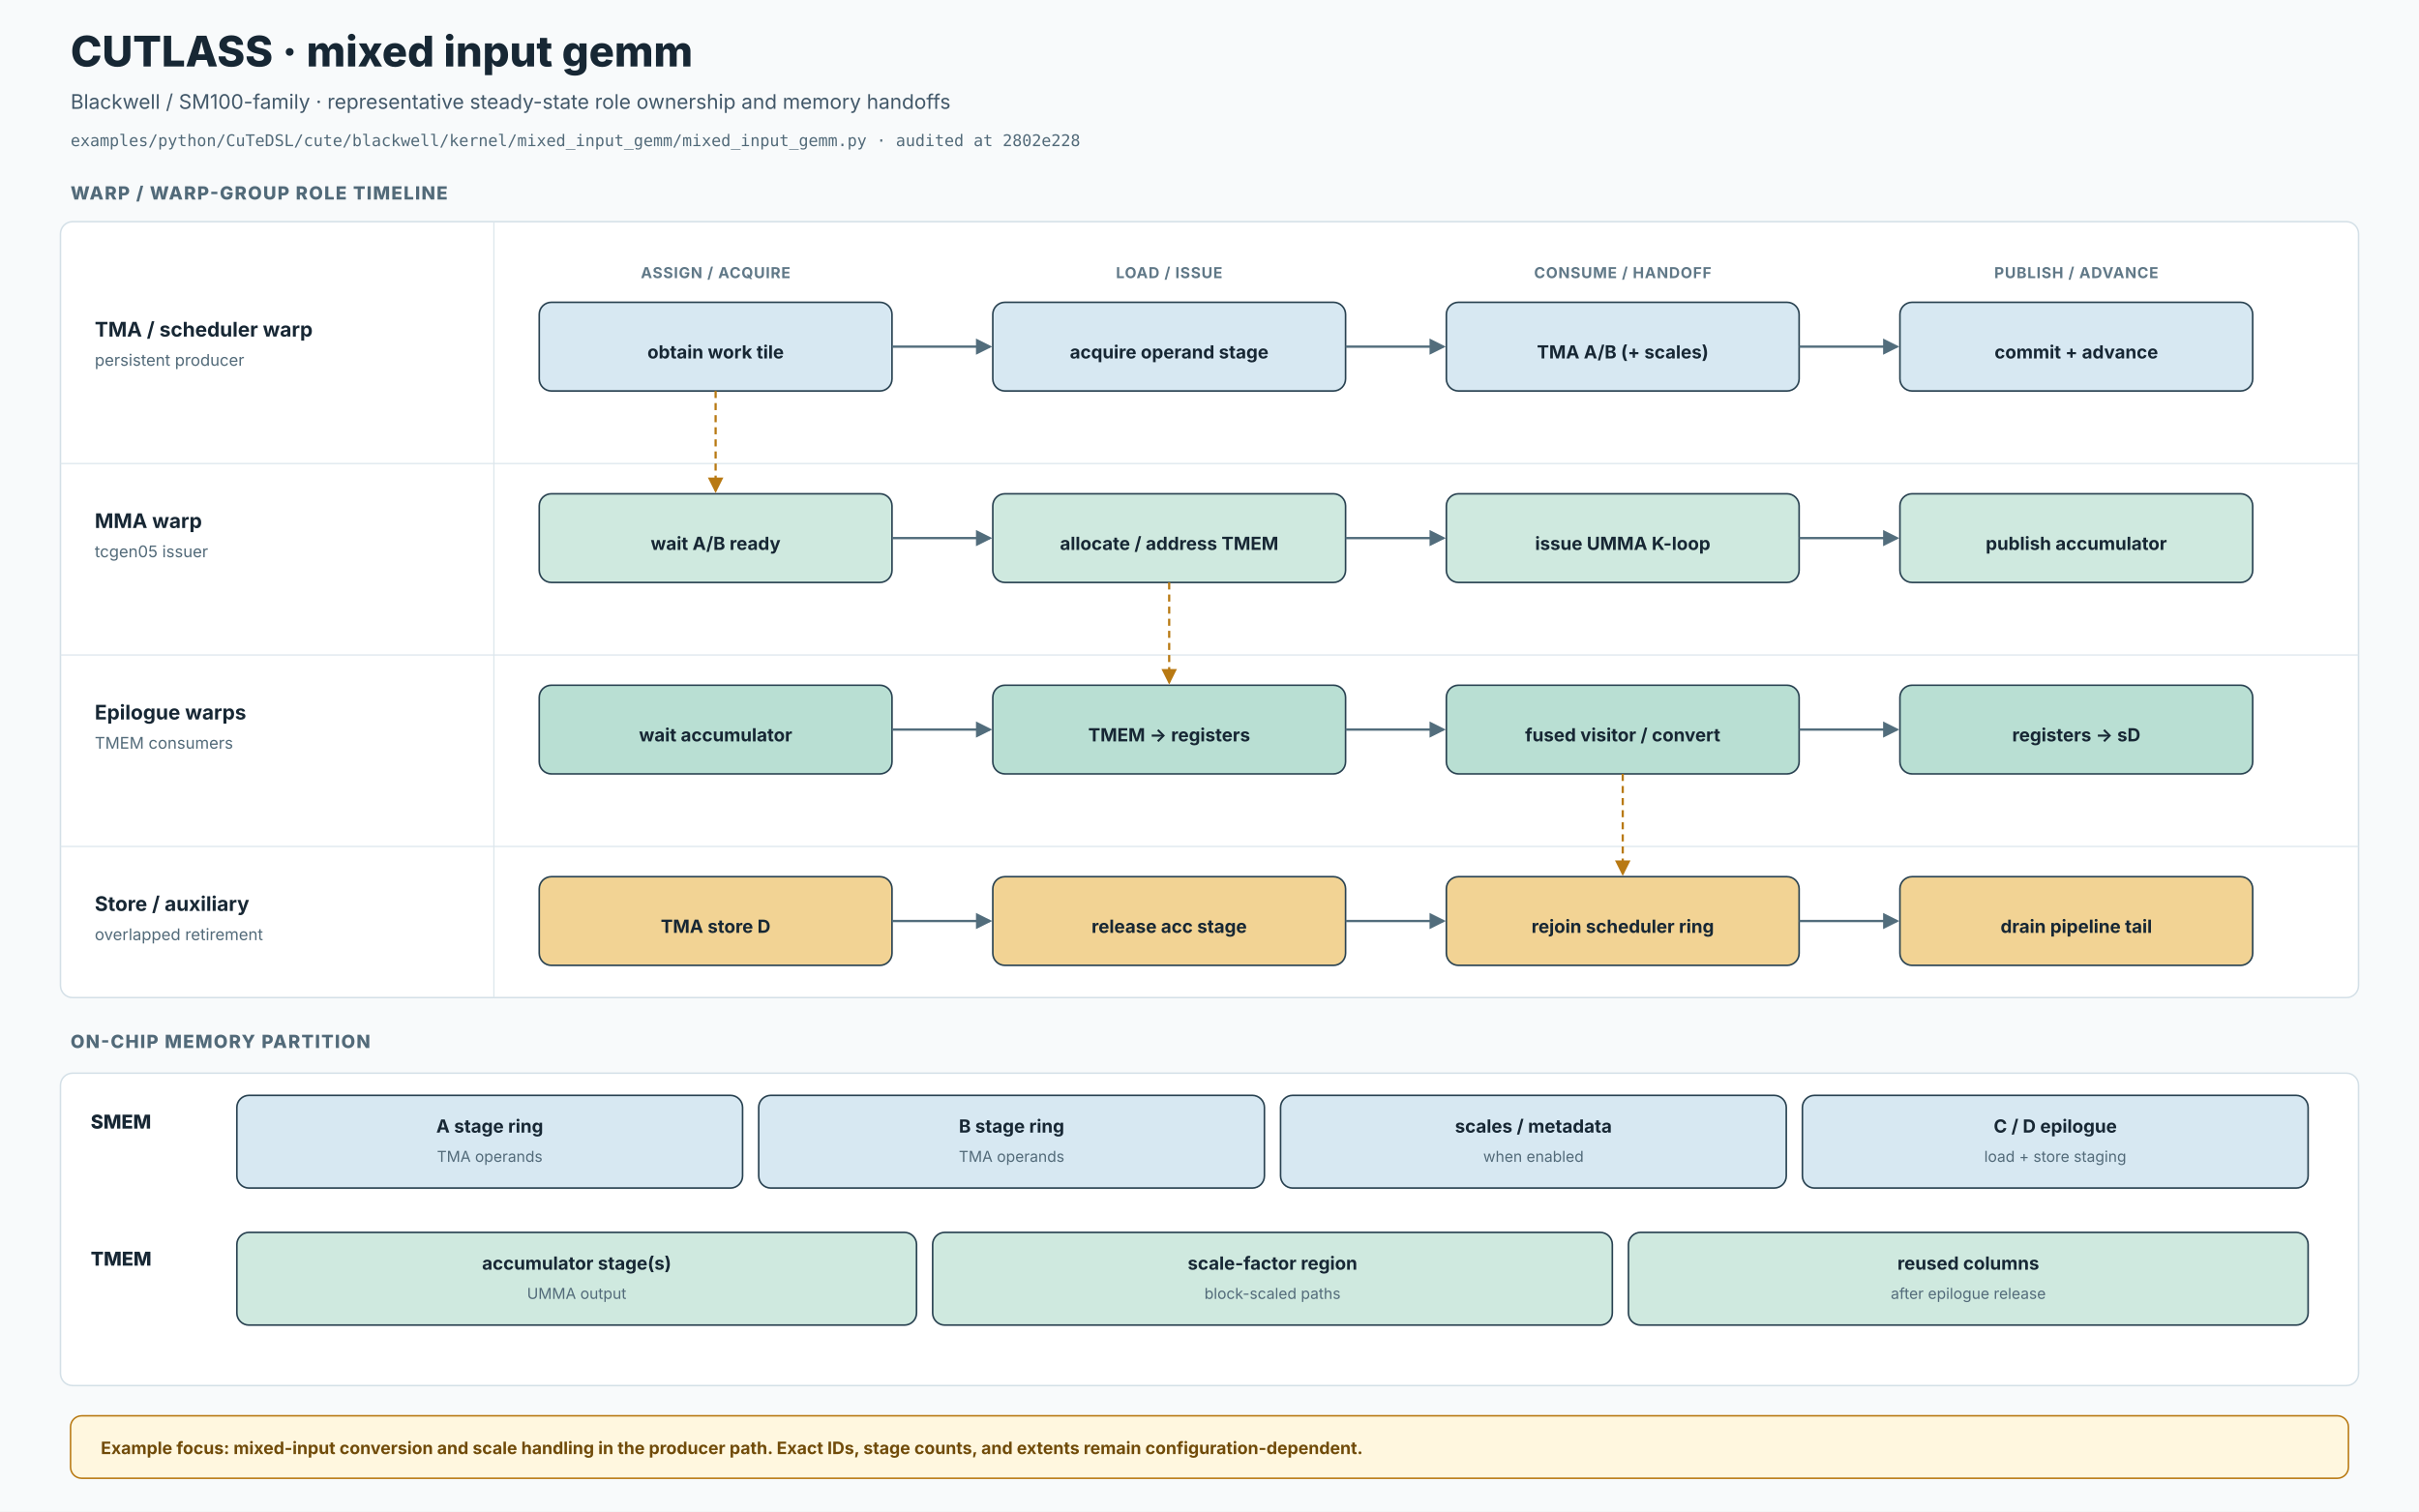
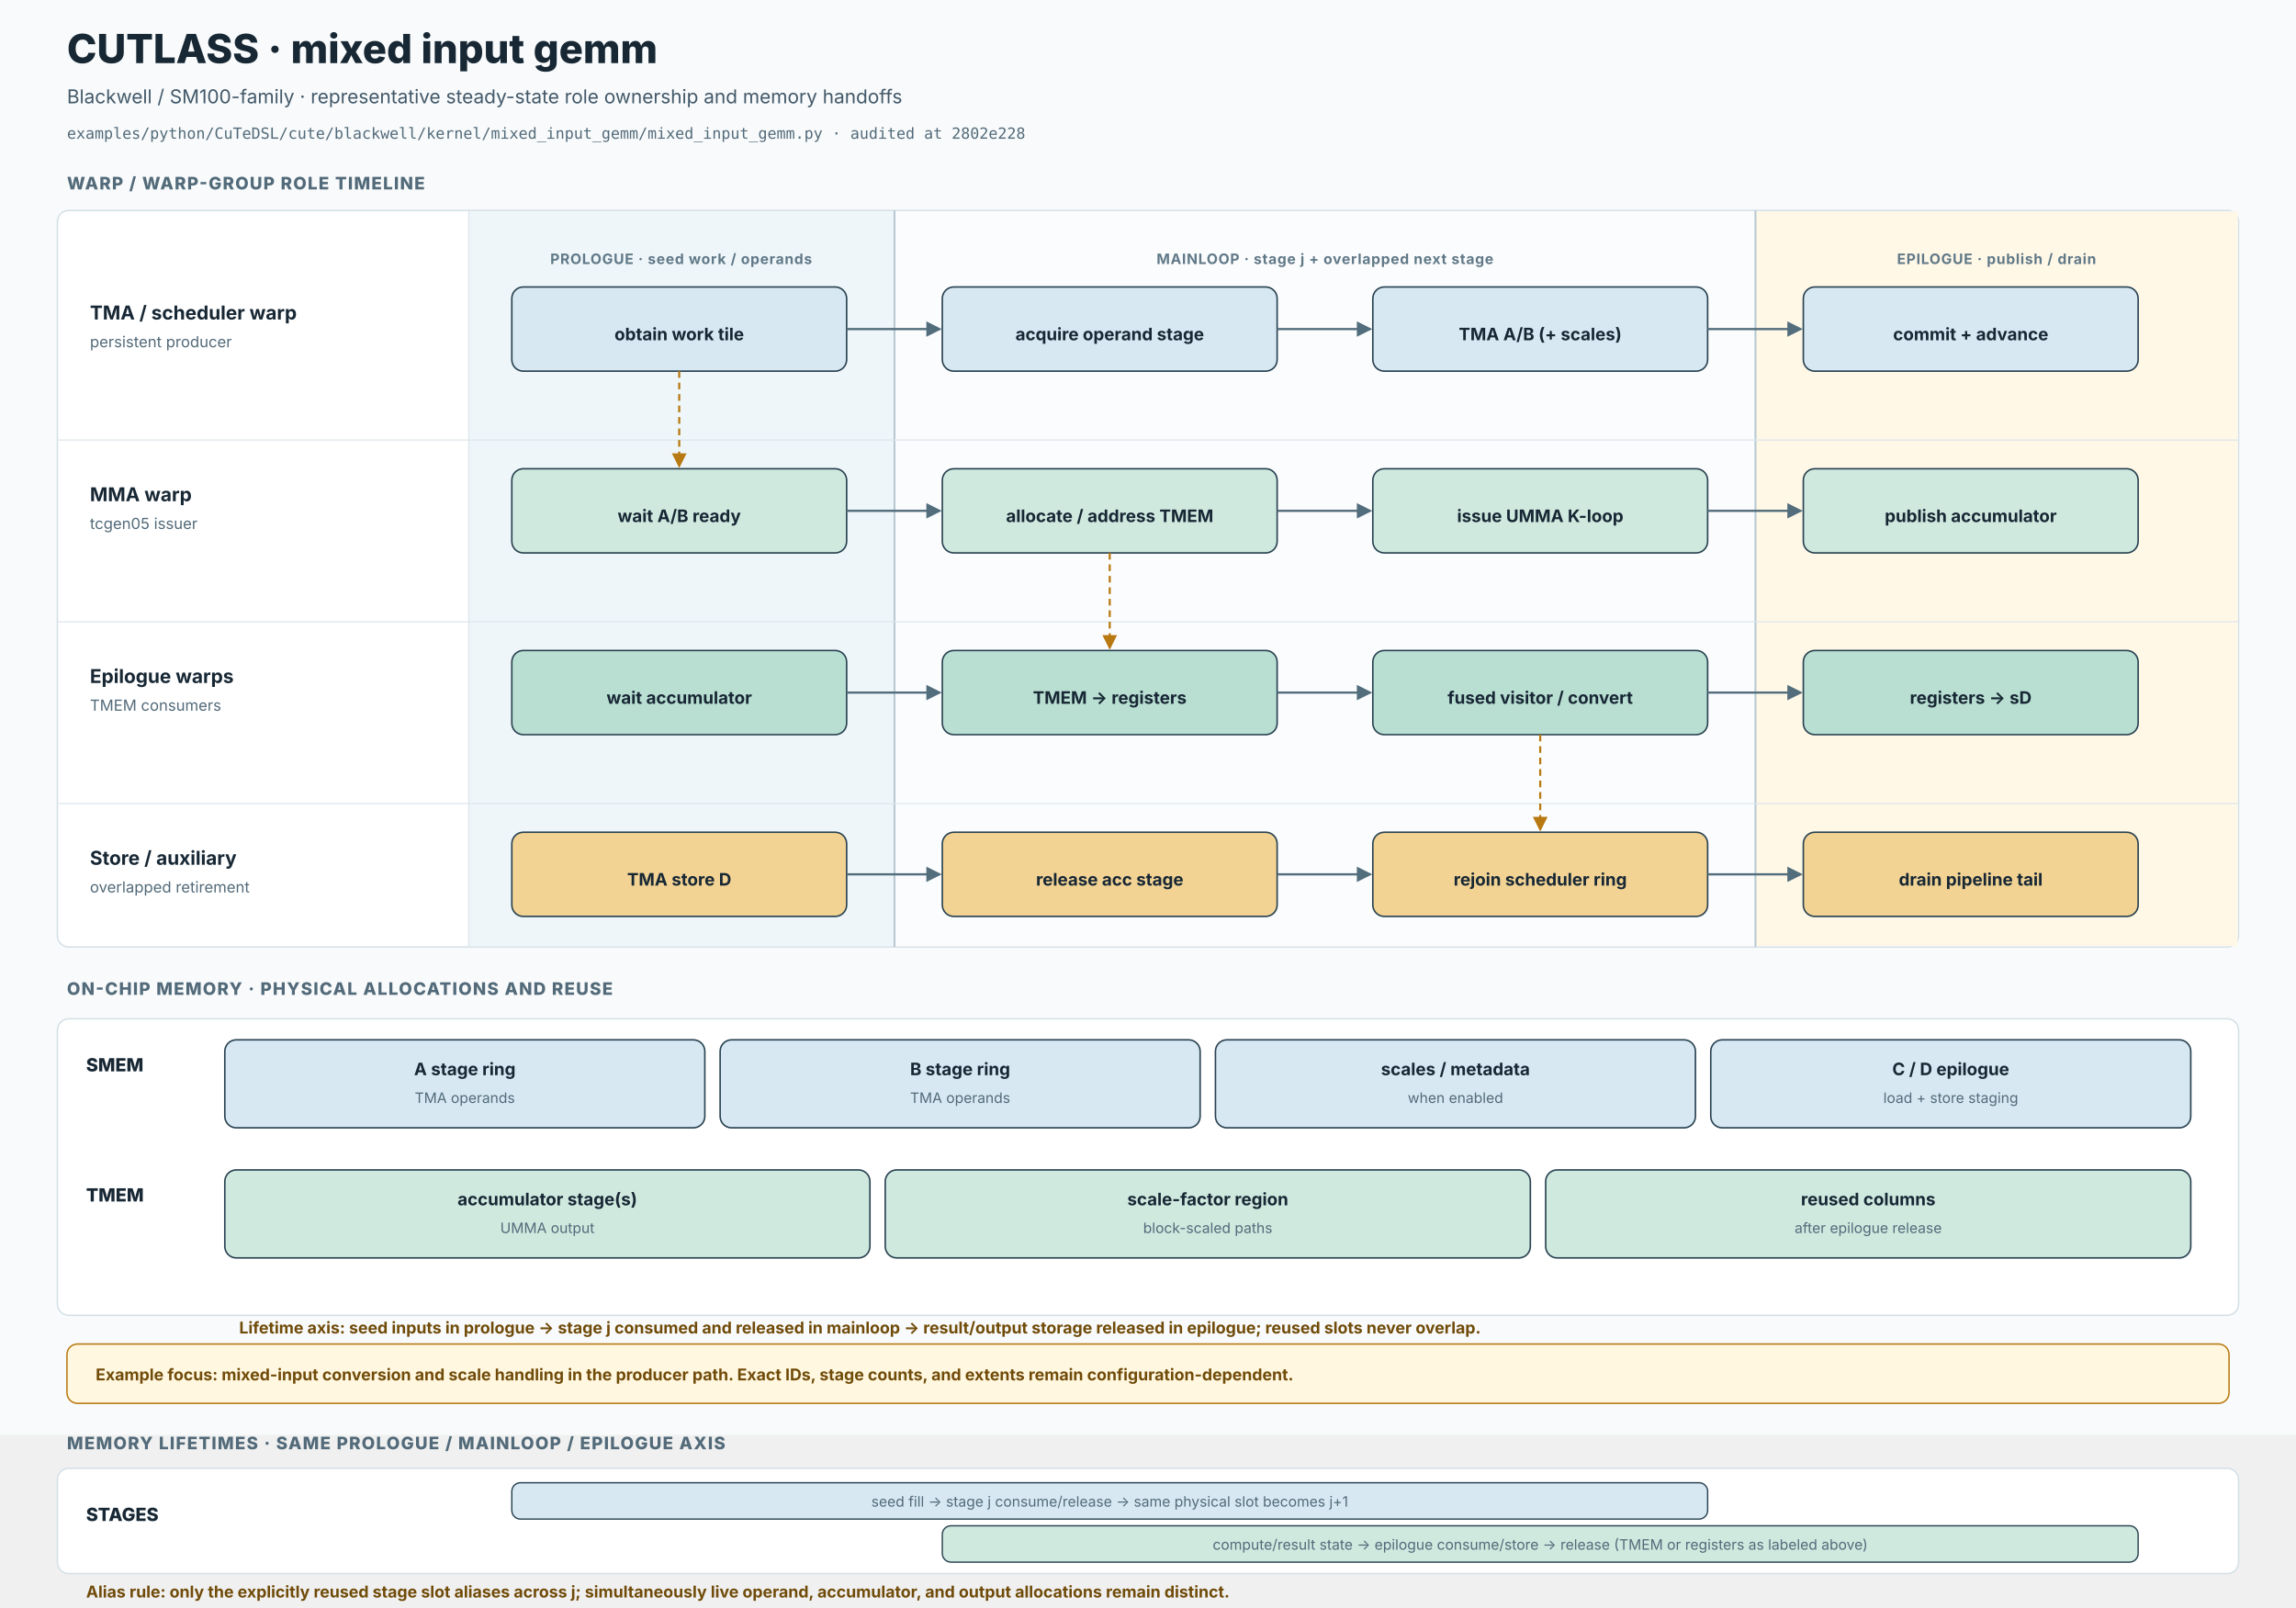
- <svg xmlns="http://www.w3.org/2000/svg" data-authoring="llm-direct" data-authoring-profile="direct-role-memory" data-topic-id="cutlass-warp-specialization" data-graph-id="python-cute-blackwell-kernel-mixed-input-gemm-mixed-input-gemm" data-source-id="cutlass" width="2400" height="1500" viewBox="0 0 2400 1500" role="img" aria-labelledby="title desc">
+ <svg xmlns="http://www.w3.org/2000/svg" data-authoring="llm-direct" data-authoring-profile="direct-role-memory" data-topic-id="cutlass-warp-specialization" data-graph-id="python-cute-blackwell-kernel-mixed-input-gemm-mixed-input-gemm" data-source-id="cutlass" width="2400" height="1680" viewBox="0 0 2400 1680" role="img" aria-labelledby="title desc">
  <defs>
    <style>
      text { font-family: Inter, ui-sans-serif, system-ui, -apple-system, BlinkMacSystemFont, "Segoe UI", sans-serif; fill: #172734; }
      .title { font-size: 42px; font-weight: 780; } .subtitle { font-size: 20px; fill: #425869; }
      .source { font-family: ui-monospace, SFMono-Regular, Menlo, Consolas, monospace; font-size: 16px; fill: #526a79; }
      .panel { font-size: 18px; font-weight: 790; fill: #526a79; letter-spacing: 1.2px; }
      .phase { font-size: 15px; font-weight: 720; text-anchor: middle; fill: #607887; letter-spacing: .7px; }
      .role { font-size: 20px; font-weight: 750; } .role-note { font-size: 16px; fill: #526a79; }
      .box { font-size: 18px; font-weight: 700; text-anchor: middle; dominant-baseline: middle; }
      .node, .mem { stroke: #294251; stroke-width: 1.6; } .grid { stroke: #dce6ec; stroke-width: 1.2; }
      .arrow { fill: none; stroke: #526d7c; stroke-width: 2.3; marker-end: url(#arrow); }
      .handoff { fill: none; stroke: #b87912; stroke-width: 2.2; stroke-dasharray: 7 5; marker-end: url(#gold); }
      .memory-label { font-size: 19px; font-weight: 770; } .mem-name { font-size: 18px; font-weight: 740; text-anchor: middle; }
      .mem-note { font-size: 15px; fill: #526a79; text-anchor: middle; } .note { font-size: 17px; font-weight: 650; fill: #704b09; }
    </style>
    <marker id="arrow" viewBox="0 0 10 10" refX="8.5" refY="5" markerWidth="7" markerHeight="7" orient="auto">
      <path d="M0 0L10 5L0 10Z" fill="#526d7c" />
    </marker>
    <marker id="gold" viewBox="0 0 10 10" refX="8.5" refY="5" markerWidth="7" markerHeight="7" orient="auto">
      <path d="M0 0L10 5L0 10Z" fill="#b87912" />
    </marker>
  </defs>
  <rect width="2400" height="1500" fill="#f8fafb" />
  <text class="title" x="70" y="66">CUTLASS · mixed input gemm</text>
  <text class="subtitle" x="70" y="108">Blackwell / SM100-family · representative steady-state role ownership and memory handoffs</text>
  <text class="source" x="70" y="145">examples/python/CuTeDSL/cute/blackwell/kernel/mixed_input_gemm/mixed_input_gemm.py · audited at 2802e228</text>
  <text class="panel" x="70" y="198">WARP / WARP-GROUP ROLE TIMELINE</text>
  <rect x="60" y="220" width="2280" height="770" rx="12" fill="#fff" stroke="#d4e0e7" stroke-width="1.5" />
+   <rect class="phase-band" data-phase-id="prologue" x="490" y="221" width="445" height="768" fill="#eef6fa" />
+   <rect class="phase-band" data-phase-id="mainloop" x="935" y="221" width="900" height="768" fill="#fbfcfd" />
+   <rect class="phase-band" data-phase-id="epilogue" x="1835" y="221" width="504" height="768" fill="#fff8e7" />
+   <line x1="935" y1="220" x2="935" y2="990" stroke="#b8c9d3" stroke-width="2" />
+   <line x1="1835" y1="220" x2="1835" y2="990" stroke="#b8c9d3" stroke-width="2" />
  <line class="grid" x1="490" y1="220" x2="490" y2="990" />
  <line class="grid" x1="60" y1="460" x2="2340" y2="460" />
  <line class="grid" x1="60" y1="650" x2="2340" y2="650" />
  <line class="grid" x1="60" y1="840" x2="2340" y2="840" />
-   <text class="phase" x="710" y="276">ASSIGN / ACQUIRE</text>
-   <text class="phase" x="1160" y="276">LOAD / ISSUE</text>
-   <text class="phase" x="1610" y="276">CONSUME / HANDOFF</text>
-   <text class="phase" x="2060" y="276">PUBLISH / ADVANCE</text>
+   <text class="phase" data-phase-id="prologue" x="712" y="276">PROLOGUE · seed work / operands</text>
+   <text class="phase" data-phase-id="mainloop" x="1385" y="276">MAINLOOP · stage j + overlapped next stage</text>
+   <text class="phase" data-phase-id="epilogue" x="2087" y="276">EPILOGUE · publish / drain</text>
  <text class="role" x="94" y="334">TMA / scheduler warp</text>
  <text class="role-note" x="94" y="363">persistent producer</text>
  <rect class="node" x="535" y="300" width="350" height="88" rx="12" fill="#d7e8f2" />
  <text class="box" x="710" y="349">obtain work tile</text>
  <rect class="node" x="985" y="300" width="350" height="88" rx="12" fill="#d7e8f2" />
  <text class="box" x="1160" y="349">acquire operand stage</text>
  <path class="arrow" d="M885 344 H982" />
  <rect class="node" x="1435" y="300" width="350" height="88" rx="12" fill="#d7e8f2" />
  <text class="box" x="1610" y="349">TMA A/B (+ scales)</text>
  <path class="arrow" d="M1335 344 H1432" />
  <rect class="node" x="1885" y="300" width="350" height="88" rx="12" fill="#d7e8f2" />
  <text class="box" x="2060" y="349">commit + advance</text>
  <path class="arrow" d="M1785 344 H1882" />
  <text class="role" x="94" y="524">MMA warp</text>
  <text class="role-note" x="94" y="553">tcgen05 issuer</text>
  <rect class="node" x="535" y="490" width="350" height="88" rx="12" fill="#cfe9df" />
  <text class="box" x="710" y="539">wait A/B ready</text>
  <rect class="node" x="985" y="490" width="350" height="88" rx="12" fill="#cfe9df" />
  <text class="box" x="1160" y="539">allocate / address TMEM</text>
  <path class="arrow" d="M885 534 H982" />
  <rect class="node" x="1435" y="490" width="350" height="88" rx="12" fill="#cfe9df" />
  <text class="box" x="1610" y="539">issue UMMA K-loop</text>
  <path class="arrow" d="M1335 534 H1432" />
  <rect class="node" x="1885" y="490" width="350" height="88" rx="12" fill="#cfe9df" />
  <text class="box" x="2060" y="539">publish accumulator</text>
  <path class="arrow" d="M1785 534 H1882" />
  <text class="role" x="94" y="714">Epilogue warps</text>
  <text class="role-note" x="94" y="743">TMEM consumers</text>
  <rect class="node" x="535" y="680" width="350" height="88" rx="12" fill="#b9dfd3" />
  <text class="box" x="710" y="729">wait accumulator</text>
  <rect class="node" x="985" y="680" width="350" height="88" rx="12" fill="#b9dfd3" />
  <text class="box" x="1160" y="729">TMEM → registers</text>
  <path class="arrow" d="M885 724 H982" />
  <rect class="node" x="1435" y="680" width="350" height="88" rx="12" fill="#b9dfd3" />
  <text class="box" x="1610" y="729">fused visitor / convert</text>
  <path class="arrow" d="M1335 724 H1432" />
  <rect class="node" x="1885" y="680" width="350" height="88" rx="12" fill="#b9dfd3" />
  <text class="box" x="2060" y="729">registers → sD</text>
  <path class="arrow" d="M1785 724 H1882" />
  <text class="role" x="94" y="904">Store / auxiliary</text>
  <text class="role-note" x="94" y="933">overlapped retirement</text>
  <rect class="node" x="535" y="870" width="350" height="88" rx="12" fill="#f2d394" />
  <text class="box" x="710" y="919">TMA store D</text>
  <rect class="node" x="985" y="870" width="350" height="88" rx="12" fill="#f2d394" />
  <text class="box" x="1160" y="919">release acc stage</text>
  <path class="arrow" d="M885 914 H982" />
  <rect class="node" x="1435" y="870" width="350" height="88" rx="12" fill="#f2d394" />
  <text class="box" x="1610" y="919">rejoin scheduler ring</text>
  <path class="arrow" d="M1335 914 H1432" />
  <rect class="node" x="1885" y="870" width="350" height="88" rx="12" fill="#f2d394" />
  <text class="box" x="2060" y="919">drain pipeline tail</text>
  <path class="arrow" d="M1785 914 H1882" />
  <path class="handoff" d="M710 388 V487" />
  <path class="handoff" d="M1160 578 V677" />
  <path class="handoff" d="M1610 768 V867" />
-   <text class="panel" x="70" y="1040">ON-CHIP MEMORY PARTITION</text>
+   <text class="panel" x="70" y="1040">ON-CHIP MEMORY · PHYSICAL ALLOCATIONS AND REUSE</text>
  <rect x="60" y="1065" width="2280" height="310" rx="12" fill="#fff" stroke="#d4e0e7" stroke-width="1.5" />
  <text class="memory-label" x="90" y="1120">SMEM</text>
  <rect class="mem" x="235.0" y="1087" width="501.75" height="92" rx="12" fill="#d7e8f2" />
  <text class="mem-name" x="485.875" y="1124">A stage ring</text>
  <text class="mem-note" x="485.875" y="1153">TMA operands</text>
  <rect class="mem" x="752.75" y="1087" width="501.75" height="92" rx="12" fill="#d7e8f2" />
  <text class="mem-name" x="1003.625" y="1124">B stage ring</text>
  <text class="mem-note" x="1003.625" y="1153">TMA operands</text>
  <rect class="mem" x="1270.5" y="1087" width="501.75" height="92" rx="12" fill="#d7e8f2" />
  <text class="mem-name" x="1521.375" y="1124">scales / metadata</text>
  <text class="mem-note" x="1521.375" y="1153">when enabled</text>
  <rect class="mem" x="1788.25" y="1087" width="501.75" height="92" rx="12" fill="#d7e8f2" />
  <text class="mem-name" x="2039.125" y="1124">C / D epilogue</text>
  <text class="mem-note" x="2039.125" y="1153">load + store staging</text>
  <text class="memory-label" x="90" y="1256">TMEM</text>
  <rect class="mem" x="235.0" y="1223" width="674.333" height="92" rx="12" fill="#cfe9df" />
  <text class="mem-name" x="572.167" y="1260">accumulator stage(s)</text>
  <text class="mem-note" x="572.167" y="1289">UMMA output</text>
  <rect class="mem" x="925.333" y="1223" width="674.333" height="92" rx="12" fill="#cfe9df" />
  <text class="mem-name" x="1262.5" y="1260">scale-factor region</text>
  <text class="mem-note" x="1262.5" y="1289">block-scaled paths</text>
  <rect class="mem" x="1615.667" y="1223" width="674.333" height="92" rx="12" fill="#cfe9df" />
  <text class="mem-name" x="1952.833" y="1260">reused columns</text>
  <text class="mem-note" x="1952.833" y="1289">after epilogue release</text>
+   <text class="note" x="250" y="1394">Lifetime axis: seed inputs in prologue → stage j consumed and released in mainloop → result/output storage released in epilogue; reused slots never overlap.</text>
  <rect x="70" y="1405" width="2260" height="62" rx="11" fill="#fff7df" stroke="#b87912" stroke-width="1.5" />
  <text class="note" x="100" y="1443">Example focus: mixed-input conversion and scale handling in the producer path. Exact IDs, stage counts, and extents remain configuration-dependent.</text>
+   <text class="panel" x="70" y="1515">MEMORY LIFETIMES · SAME PROLOGUE / MAINLOOP / EPILOGUE AXIS</text>
+   <rect x="60" y="1535" width="2280" height="110" rx="12" fill="#fff" stroke="#d4e0e7" stroke-width="1.5" />
+   <text class="memory-label" x="90" y="1590">STAGES</text>
+   <g class="resource-lifetime" data-resource-id="operand-stage">
+     <rect class="life-box" x="535" y="1550" width="1250" height="38" rx="9" fill="#d7e8f2" stroke="#294251" stroke-width="1.4" />
+     <text class="mem-note" x="1160" y="1575">seed fill → stage j consume/release → same physical slot becomes j+1</text>
+   </g>
+   <g class="resource-lifetime" data-resource-id="result-state">
+     <rect class="life-box" x="985" y="1595" width="1250" height="38" rx="9" fill="#cfe9df" stroke="#294251" stroke-width="1.4" />
+     <text class="mem-note" x="1610" y="1620">compute/result state → epilogue consume/store → release (TMEM or registers as labeled above)</text>
+   </g>
+   <text class="note" x="90" y="1670">Alias rule: only the explicitly reused stage slot aliases across j; simultaneously live operand, accumulator, and output allocations remain distinct.</text>
</svg>
